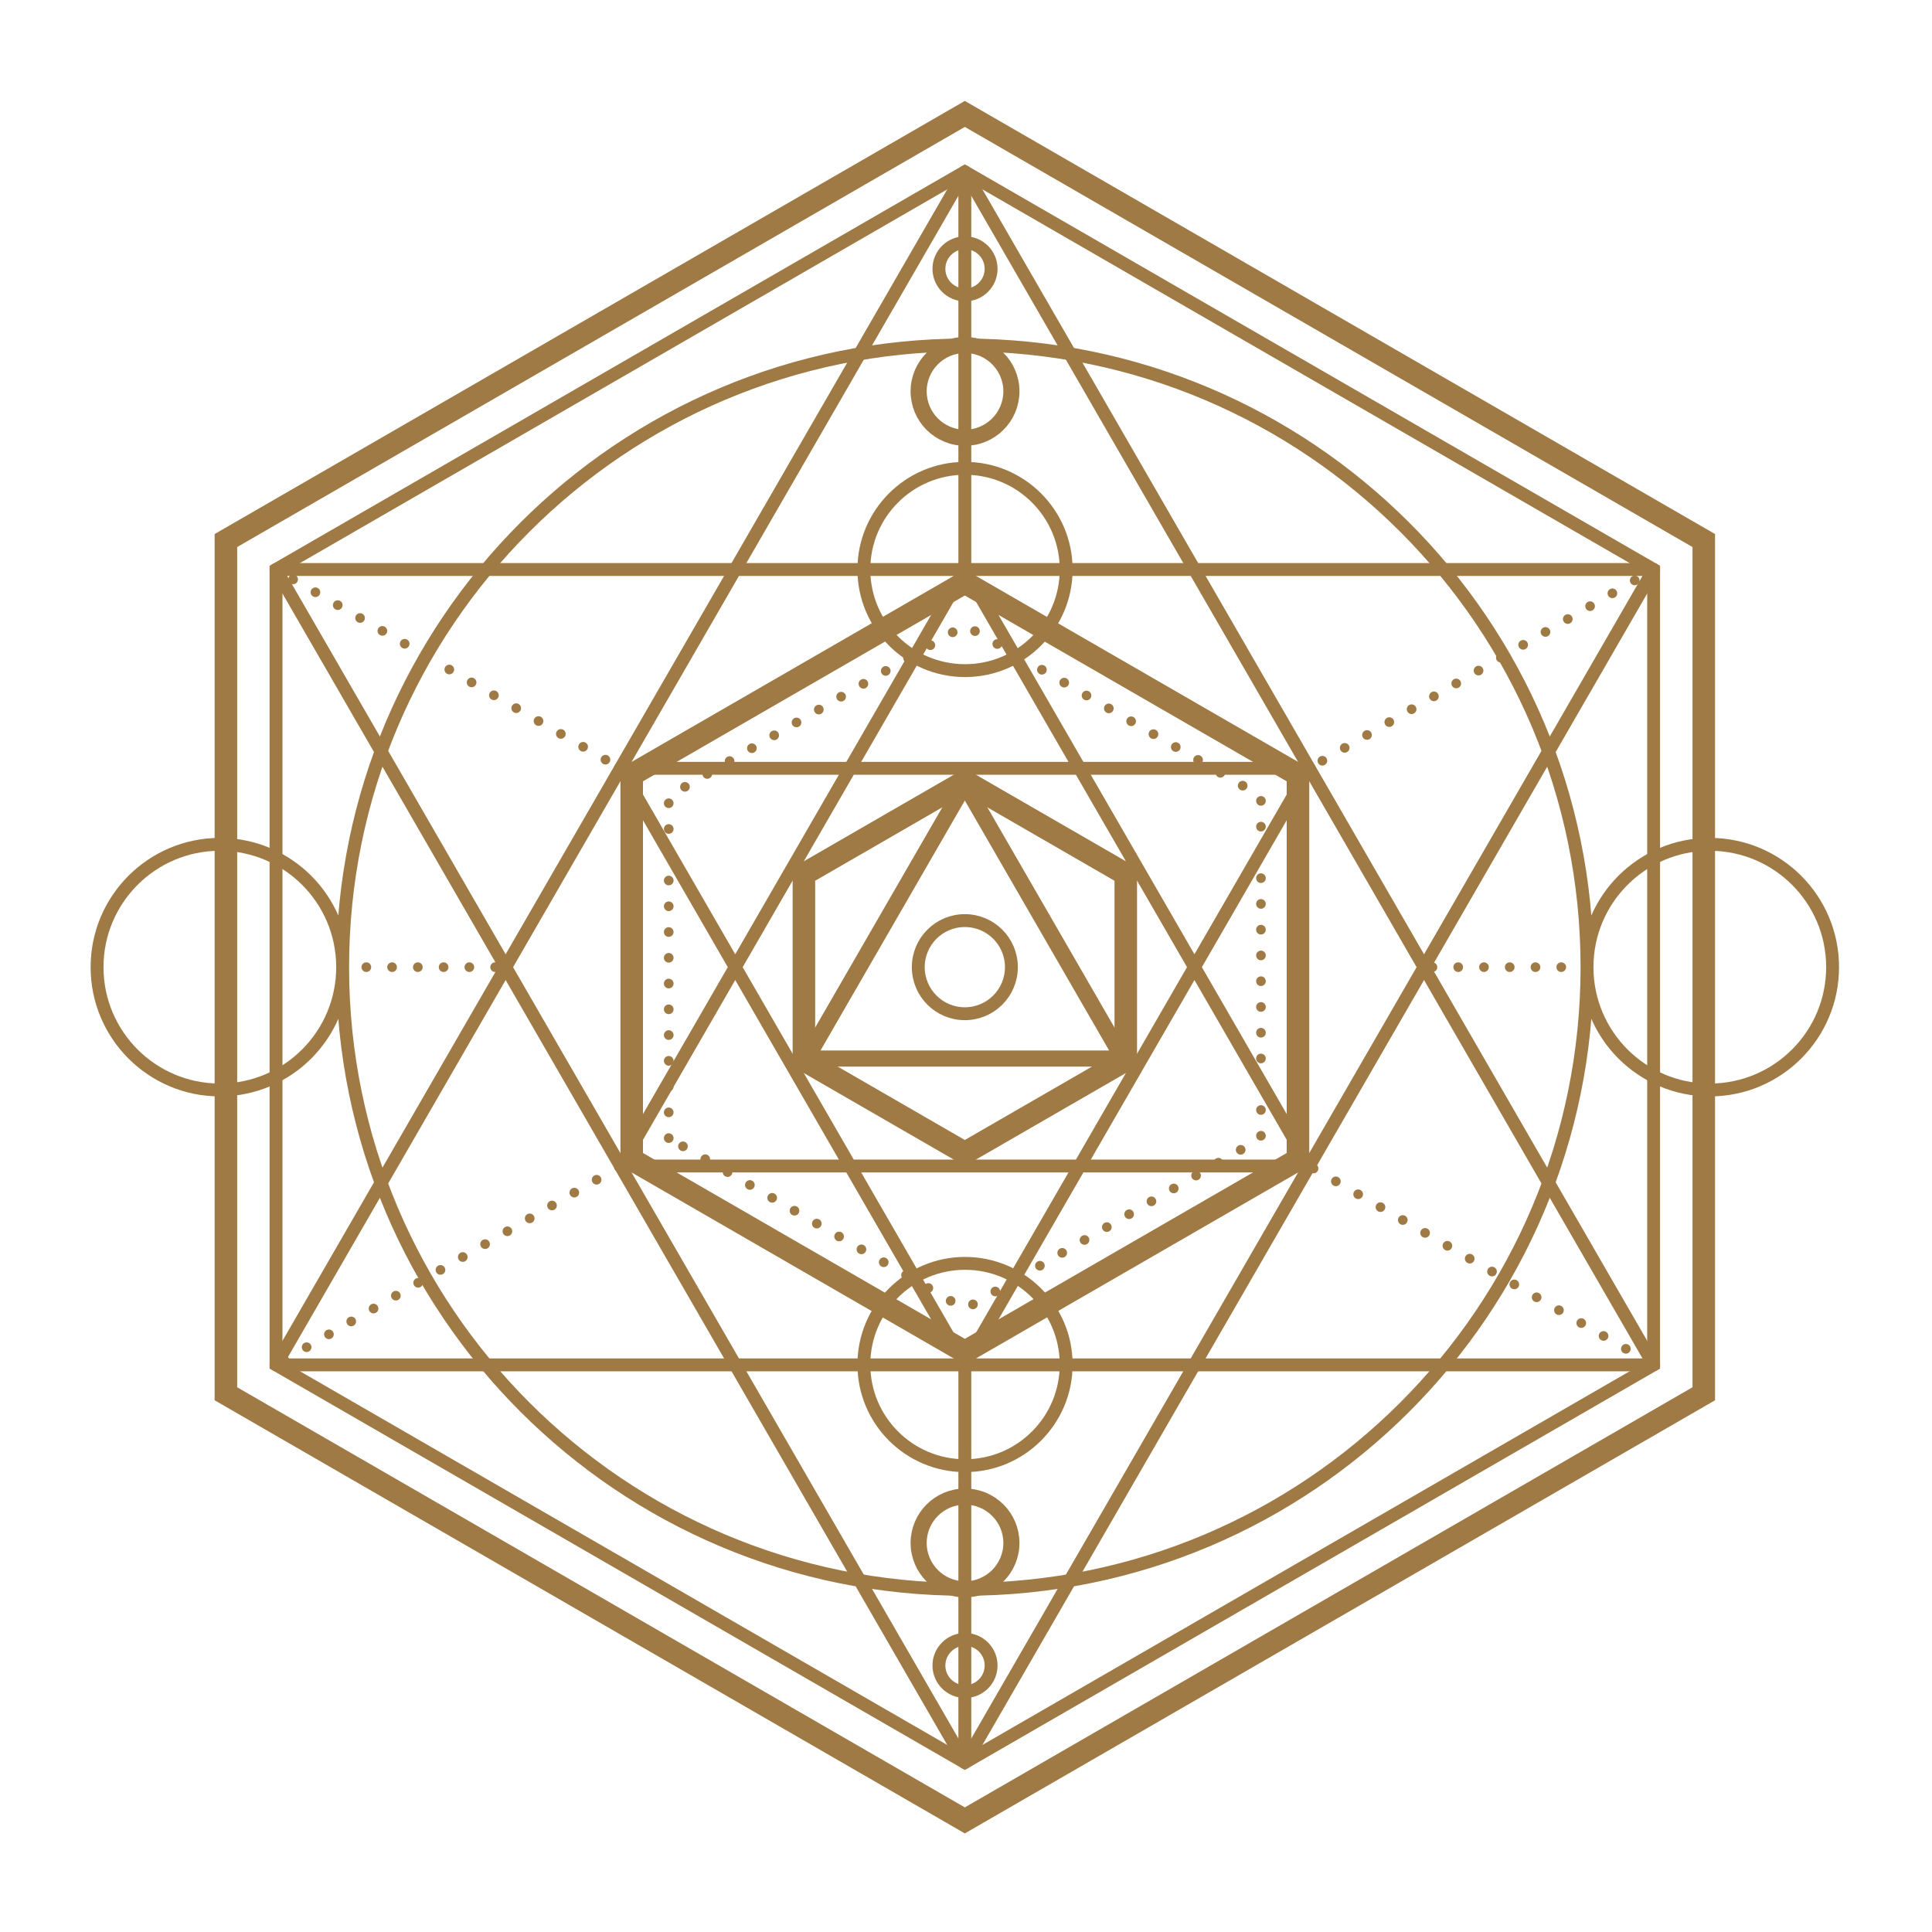
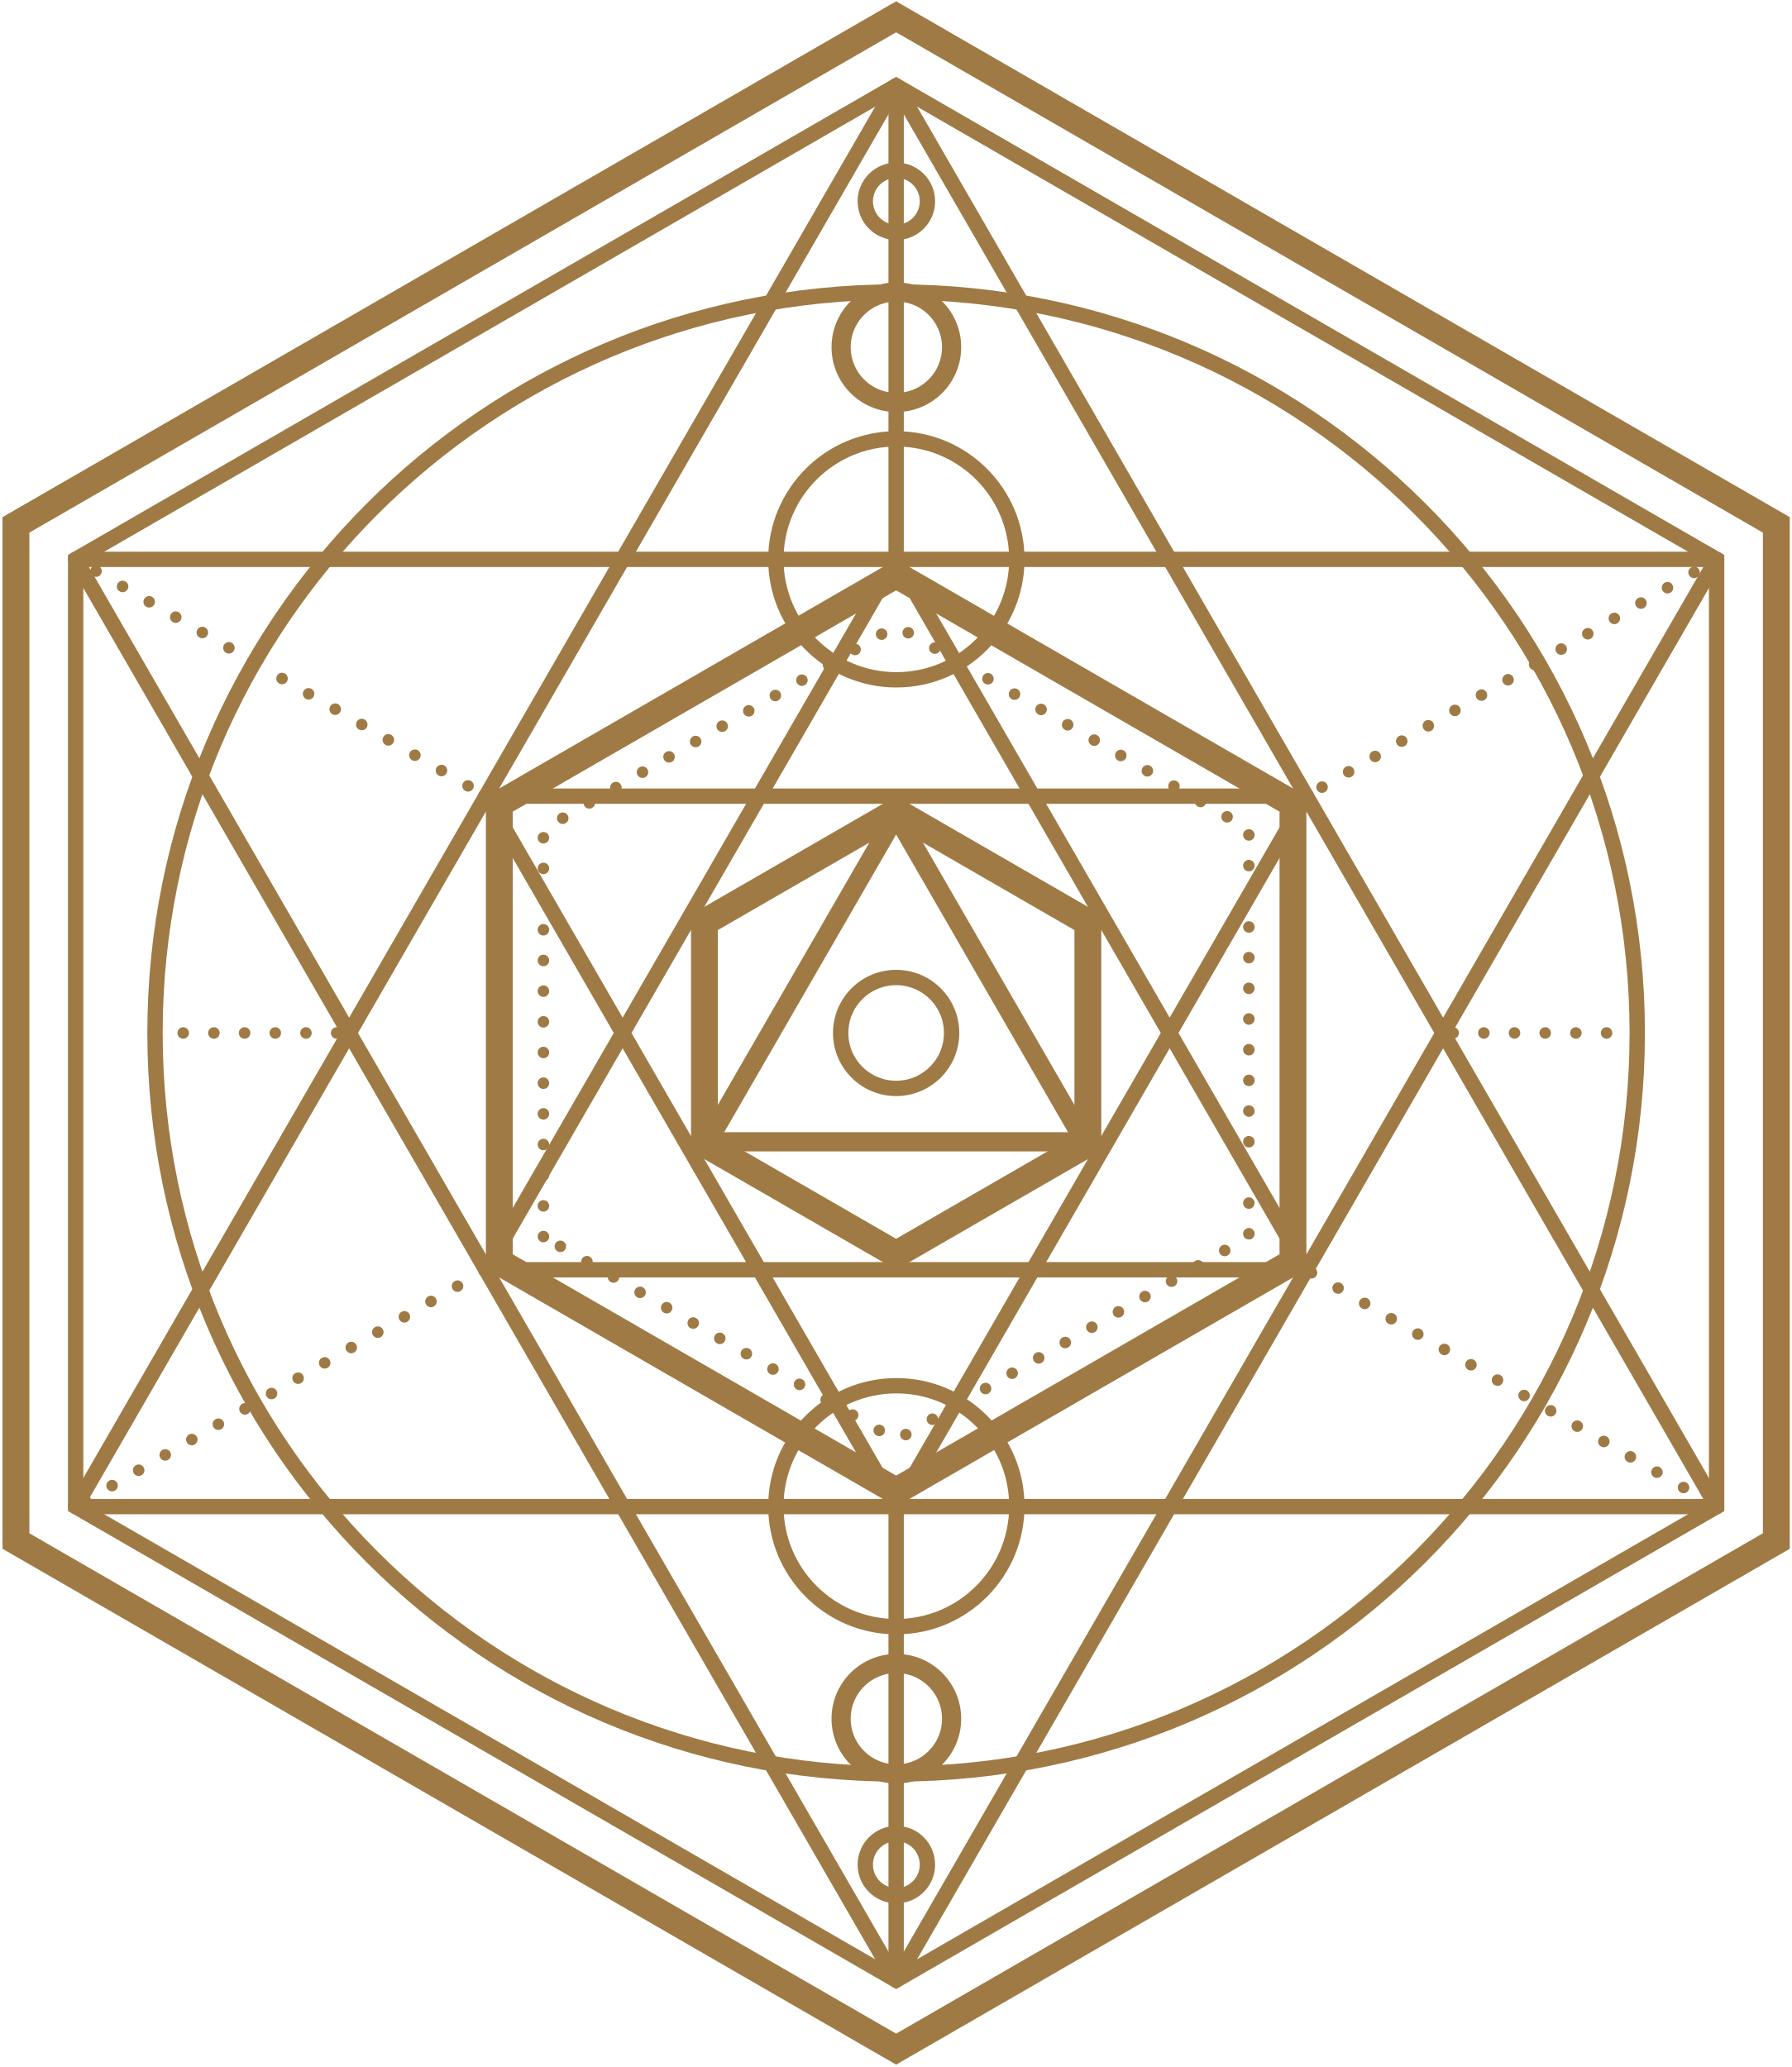
- <svg xmlns="http://www.w3.org/2000/svg" width="600px" height="600px" viewBox="0 0 600 600" version="1.1">
+ <svg xmlns="http://www.w3.org/2000/svg" width="467px" height="539px" viewBox="0 0 467 539" version="1.1">
  <defs />
  <g id="Page-1" stroke="none" stroke-width="1" fill="none" fill-rule="evenodd">
-     <g id="artboard">
-       <g id="Group" transform="translate(30, 31)">
-         <path d="M269.638,0.34 L266.138,2.36 L40.157,132.83 L36.657,134.85 L36.657,403.87 L40.157,405.89 L266.138,536.36 L269.638,538.38 L273.138,536.36 L499.12,405.89 L502.62,403.87 L502.62,134.85 L499.12,132.83 L273.138,2.36 L269.638,0.34 Z M269.638,8.42 L495.62,138.89 L495.62,399.83 L269.638,530.3 L43.657,399.83 L43.657,138.89 L269.638,8.42 L269.638,8.42 Z" id="Fill-110" fill="#9F7A45" />
-         <polygon id="Stroke-111" stroke="#9F7A45" stroke-width="4" points="483.55 392.87 483.55 145.86 269.638 22.35 55.722 145.86 55.722 392.87 269.638 516.37" />
-         <polygon id="Stroke-112" stroke="#9F7A45" stroke-width="4" stroke-linejoin="round" points="269.638 22.35 55.722 392.87 483.55 392.87" />
-         <path d="M269.637,145.86 L162.679,207.61 L162.679,331.11 L269.637,392.87 L376.6,331.11 L376.6,207.61 L269.637,145.86 Z M269.637,153.94 L369.6,211.65 L369.6,327.07 L269.637,384.78 L169.679,327.07 L169.679,211.65 L269.637,153.94 L269.637,153.94 Z" id="Fill-113" fill="#9F7A45" />
-         <polygon id="Stroke-114" stroke="#9F7A45" stroke-width="3" stroke-linecap="round" stroke-linejoin="round" stroke-dasharray="0,8" points="177.679 322.45 177.679 216.27 269.637 163.18 361.6 216.27 361.6 322.45 269.637 375.54" />
-         <path d="M162.679,331.11 L376.6,331.11 L269.637,145.86 L162.679,331.11 Z M269.637,392.87 L376.6,207.61 L162.679,207.61 L269.637,392.87 Z" id="Stroke-115" stroke="#9F7A45" stroke-width="4" stroke-linejoin="round" />
-         <path d="M255.179,269.36 C255.179,261.37 261.652,254.9 269.638,254.9 C277.624,254.9 284.1,261.37 284.1,269.36 C284.1,277.35 277.624,283.82 269.638,283.82 C261.652,283.82 255.179,277.35 255.179,269.36 Z" id="Stroke-116" stroke="#9F7A45" stroke-width="4" />
-         <path d="M269.636,207.61 L216.157,238.48 L216.157,300.24 L269.636,331.11 L323.12,300.24 L323.12,238.48 L269.636,207.61 Z M269.636,215.69 L316.12,242.53 L316.12,296.2 L269.636,323.03 L223.157,296.2 L223.157,242.53 L269.636,215.69 L269.636,215.69 Z" id="Fill-117" fill="#9F7A45" />
-         <path d="M269.636,207.61 L216.157,300.24 L323.12,300.24 L269.636,207.61 Z M269.636,217.61 L314.45,295.24 L224.817,295.24 L269.636,217.61 L269.636,217.61 Z" id="Fill-118" fill="#9F7A45" />
-         <path d="M301.11,145.86 C301.11,163.2 287.04,177.27 269.696,177.27 C252.347,177.27 238.283,163.2 238.283,145.86 C238.283,128.51 252.347,114.44 269.696,114.44 C287.04,114.44 301.11,128.51 301.11,145.86 Z M301.11,392.76 C301.11,410.11 287.04,424.18 269.696,424.18 C252.347,424.18 238.283,410.11 238.283,392.76 C238.283,375.41 252.347,361.35 269.696,361.35 C287.04,361.35 301.11,375.41 301.11,392.76 Z" id="Stroke-119" stroke="#9F7A45" stroke-width="4" />
-         <path d="M284.1,448.18 C284.1,456.14 277.649,462.58 269.696,462.58 C261.742,462.58 255.294,456.14 255.294,448.18 C255.294,440.23 261.742,433.78 269.696,433.78 C277.649,433.78 284.1,440.23 284.1,448.18 Z" id="Stroke-120" stroke="#9F7A45" stroke-width="5" />
-         <path d="M277.798,486.23 C277.798,490.71 274.171,494.33 269.696,494.33 C265.221,494.33 261.593,490.71 261.593,486.23 C261.593,481.76 265.221,478.13 269.696,478.13 C274.171,478.13 277.798,481.76 277.798,486.23 Z" id="Stroke-121" stroke="#9F7A45" stroke-width="4" />
-         <path d="M284.1,90.54 C284.1,82.58 277.649,76.14 269.696,76.14 C261.742,76.14 255.294,82.58 255.294,90.54 C255.294,98.49 261.742,104.94 269.696,104.94 C277.649,104.94 284.1,98.49 284.1,90.54 Z" id="Stroke-122" stroke="#9F7A45" stroke-width="5" />
-         <path d="M277.798,52.49 C277.798,48.01 274.171,44.39 269.696,44.39 C265.221,44.39 261.593,48.01 261.593,52.49 C261.593,56.96 265.221,60.59 269.696,60.59 C274.171,60.59 277.798,56.96 277.798,52.49 Z M0.142,269.36 C0.142,248.3 17.215,231.22 38.277,231.22 C59.339,231.22 76.413,248.3 76.413,269.36 C76.413,290.42 59.339,307.5 38.277,307.5 C17.215,307.5 0.142,290.42 0.142,269.36 Z M462.86,269.36 C462.86,248.3 479.94,231.22 501,231.22 C522.06,231.22 539.13,248.3 539.13,269.36 C539.13,290.42 522.06,307.5 501,307.5 C479.94,307.5 462.86,290.42 462.86,269.36 Z M76.413,269.36 C76.413,376.08 162.923,462.58 269.638,462.58 C376.35,462.58 462.86,376.08 462.86,269.36 C462.86,162.65 376.35,76.14 269.638,76.14 C162.923,76.14 76.413,162.65 76.413,269.36 Z" id="Stroke-123" stroke="#9F7A45" stroke-width="4" />
-         <polygon id="Stroke-124" stroke="#9F7A45" stroke-width="4" stroke-linejoin="round" points="55.722 145.86 269.638 516.37 483.55 145.86" />
-         <path d="M462.86,269.36 L412.25,269.36 L483.55,145.86 L376.6,207.61 L162.679,207.61 L55.722,145.86 L127.027,269.36 L76.413,269.36 C76.413,269.36 74.25,295.91 88.346,336.36 L55.722,392.87 L162.679,331.11 L376.6,331.11 L483.55,392.87 L450.93,336.36 C450.93,336.36 463.35,305.45 462.86,269.36 Z" id="Stroke-125" stroke="#9F7A45" stroke-width="3" stroke-linecap="round" stroke-linejoin="round" stroke-dasharray="0,8" />
-         <path d="M269.637,516.37 L269.637,392.87 L269.637,516.37 Z M269.637,145.86 L269.637,22.35 L269.637,145.86 Z" id="Stroke-126" stroke="#9F7A45" stroke-width="4" />
-       </g>
+     <g id="Group-6">
+       <path d="M233.638,0.34 L230.138,2.36 L4.157,132.83 L0.657,134.85 L0.657,403.87 L4.157,405.89 L230.138,536.36 L233.638,538.38 L237.138,536.36 L463.12,405.89 L466.62,403.87 L466.62,134.85 L463.12,132.83 L237.138,2.36 L233.638,0.34 Z M233.638,8.42 L459.62,138.89 L459.62,399.83 L233.638,530.3 L7.657,399.83 L7.657,138.89 L233.638,8.42 L233.638,8.42 Z" id="Fill-110" fill="#9F7A45" />
+       <polygon id="Stroke-111" stroke="#9F7A45" stroke-width="4" points="447.55 392.87 447.55 145.86 233.638 22.35 19.722 145.86 19.722 392.87 233.638 516.37" />
+       <polygon id="Stroke-112" stroke="#9F7A45" stroke-width="4" stroke-linejoin="round" points="233.638 22.35 19.722 392.87 447.55 392.87" />
+       <path d="M233.637,145.86 L126.679,207.61 L126.679,331.11 L233.637,392.87 L340.6,331.11 L340.6,207.61 L233.637,145.86 Z M233.637,153.94 L333.6,211.65 L333.6,327.07 L233.637,384.78 L133.679,327.07 L133.679,211.65 L233.637,153.94 L233.637,153.94 Z" id="Fill-113" fill="#9F7A45" />
+       <polygon id="Stroke-114" stroke="#9F7A45" stroke-width="3" stroke-linecap="round" stroke-linejoin="round" stroke-dasharray="0,8" points="141.679 322.45 141.679 216.27 233.637 163.18 325.6 216.27 325.6 322.45 233.637 375.54" />
+       <path d="M126.679,331.11 L340.6,331.11 L233.637,145.86 L126.679,331.11 Z M233.637,392.87 L340.6,207.61 L126.679,207.61 L233.637,392.87 Z" id="Stroke-115" stroke="#9F7A45" stroke-width="4" stroke-linejoin="round" />
+       <path d="M219.179,269.36 C219.179,261.37 225.652,254.9 233.638,254.9 C241.624,254.9 248.1,261.37 248.1,269.36 C248.1,277.35 241.624,283.82 233.638,283.82 C225.652,283.82 219.179,277.35 219.179,269.36 Z" id="Stroke-116" stroke="#9F7A45" stroke-width="4" />
+       <path d="M233.636,207.61 L180.157,238.48 L180.157,300.24 L233.636,331.11 L287.12,300.24 L287.12,238.48 L233.636,207.61 Z M233.636,215.69 L280.12,242.53 L280.12,296.2 L233.636,323.03 L187.157,296.2 L187.157,242.53 L233.636,215.69 L233.636,215.69 Z" id="Fill-117" fill="#9F7A45" />
+       <path d="M233.636,207.61 L180.157,300.24 L287.12,300.24 L233.636,207.61 Z M233.636,217.61 L278.45,295.24 L188.817,295.24 L233.636,217.61 L233.636,217.61 Z" id="Fill-118" fill="#9F7A45" />
+       <path d="M265.11,145.86 C265.11,163.2 251.04,177.27 233.696,177.27 C216.347,177.27 202.283,163.2 202.283,145.86 C202.283,128.51 216.347,114.44 233.696,114.44 C251.04,114.44 265.11,128.51 265.11,145.86 Z M265.11,392.76 C265.11,410.11 251.04,424.18 233.696,424.18 C216.347,424.18 202.283,410.11 202.283,392.76 C202.283,375.41 216.347,361.35 233.696,361.35 C251.04,361.35 265.11,375.41 265.11,392.76 Z" id="Stroke-119" stroke="#9F7A45" stroke-width="4" />
+       <path d="M248.1,448.18 C248.1,456.14 241.649,462.58 233.696,462.58 C225.742,462.58 219.294,456.14 219.294,448.18 C219.294,440.23 225.742,433.78 233.696,433.78 C241.649,433.78 248.1,440.23 248.1,448.18 Z" id="Stroke-120" stroke="#9F7A45" stroke-width="5" />
+       <path d="M241.798,486.23 C241.798,490.71 238.171,494.33 233.696,494.33 C229.221,494.33 225.593,490.71 225.593,486.23 C225.593,481.76 229.221,478.13 233.696,478.13 C238.171,478.13 241.798,481.76 241.798,486.23 Z" id="Stroke-121" stroke="#9F7A45" stroke-width="4" />
+       <path d="M248.1,90.54 C248.1,82.58 241.649,76.14 233.696,76.14 C225.742,76.14 219.294,82.58 219.294,90.54 C219.294,98.49 225.742,104.94 233.696,104.94 C241.649,104.94 248.1,98.49 248.1,90.54 Z" id="Stroke-122" stroke="#9F7A45" stroke-width="5" />
+       <path d="M241.798,52.49 C241.798,48.01 238.171,44.39 233.696,44.39 C229.221,44.39 225.593,48.01 225.593,52.49 C225.593,56.96 229.221,60.59 233.696,60.59 C238.171,60.59 241.798,56.96 241.798,52.49 Z M40.413,269.36 C40.413,376.08 126.923,462.58 233.638,462.58 C340.35,462.58 426.86,376.08 426.86,269.36 C426.86,162.65 340.35,76.14 233.638,76.14 C126.923,76.14 40.413,162.65 40.413,269.36 Z" id="Stroke-123" stroke="#9F7A45" stroke-width="4" />
+       <polygon id="Stroke-124" stroke="#9F7A45" stroke-width="4" stroke-linejoin="round" points="19.722 145.86 233.638 516.37 447.55 145.86" />
+       <path d="M426.86,269.36 L376.25,269.36 L447.55,145.86 L340.6,207.61 L126.679,207.61 L19.722,145.86 L91.027,269.36 L40.413,269.36 C40.413,269.36 38.25,295.91 52.346,336.36 L19.722,392.87 L126.679,331.11 L340.6,331.11 L447.55,392.87 L414.93,336.36 C414.93,336.36 427.35,305.45 426.86,269.36 Z" id="Stroke-125" stroke="#9F7A45" stroke-width="3" stroke-linecap="round" stroke-linejoin="round" stroke-dasharray="0,8" />
+       <path d="M233.637,516.37 L233.637,392.87 L233.637,516.37 Z M233.637,145.86 L233.637,22.35 L233.637,145.86 Z" id="Stroke-126" stroke="#9F7A45" stroke-width="4" />
    </g>
  </g>
</svg>
